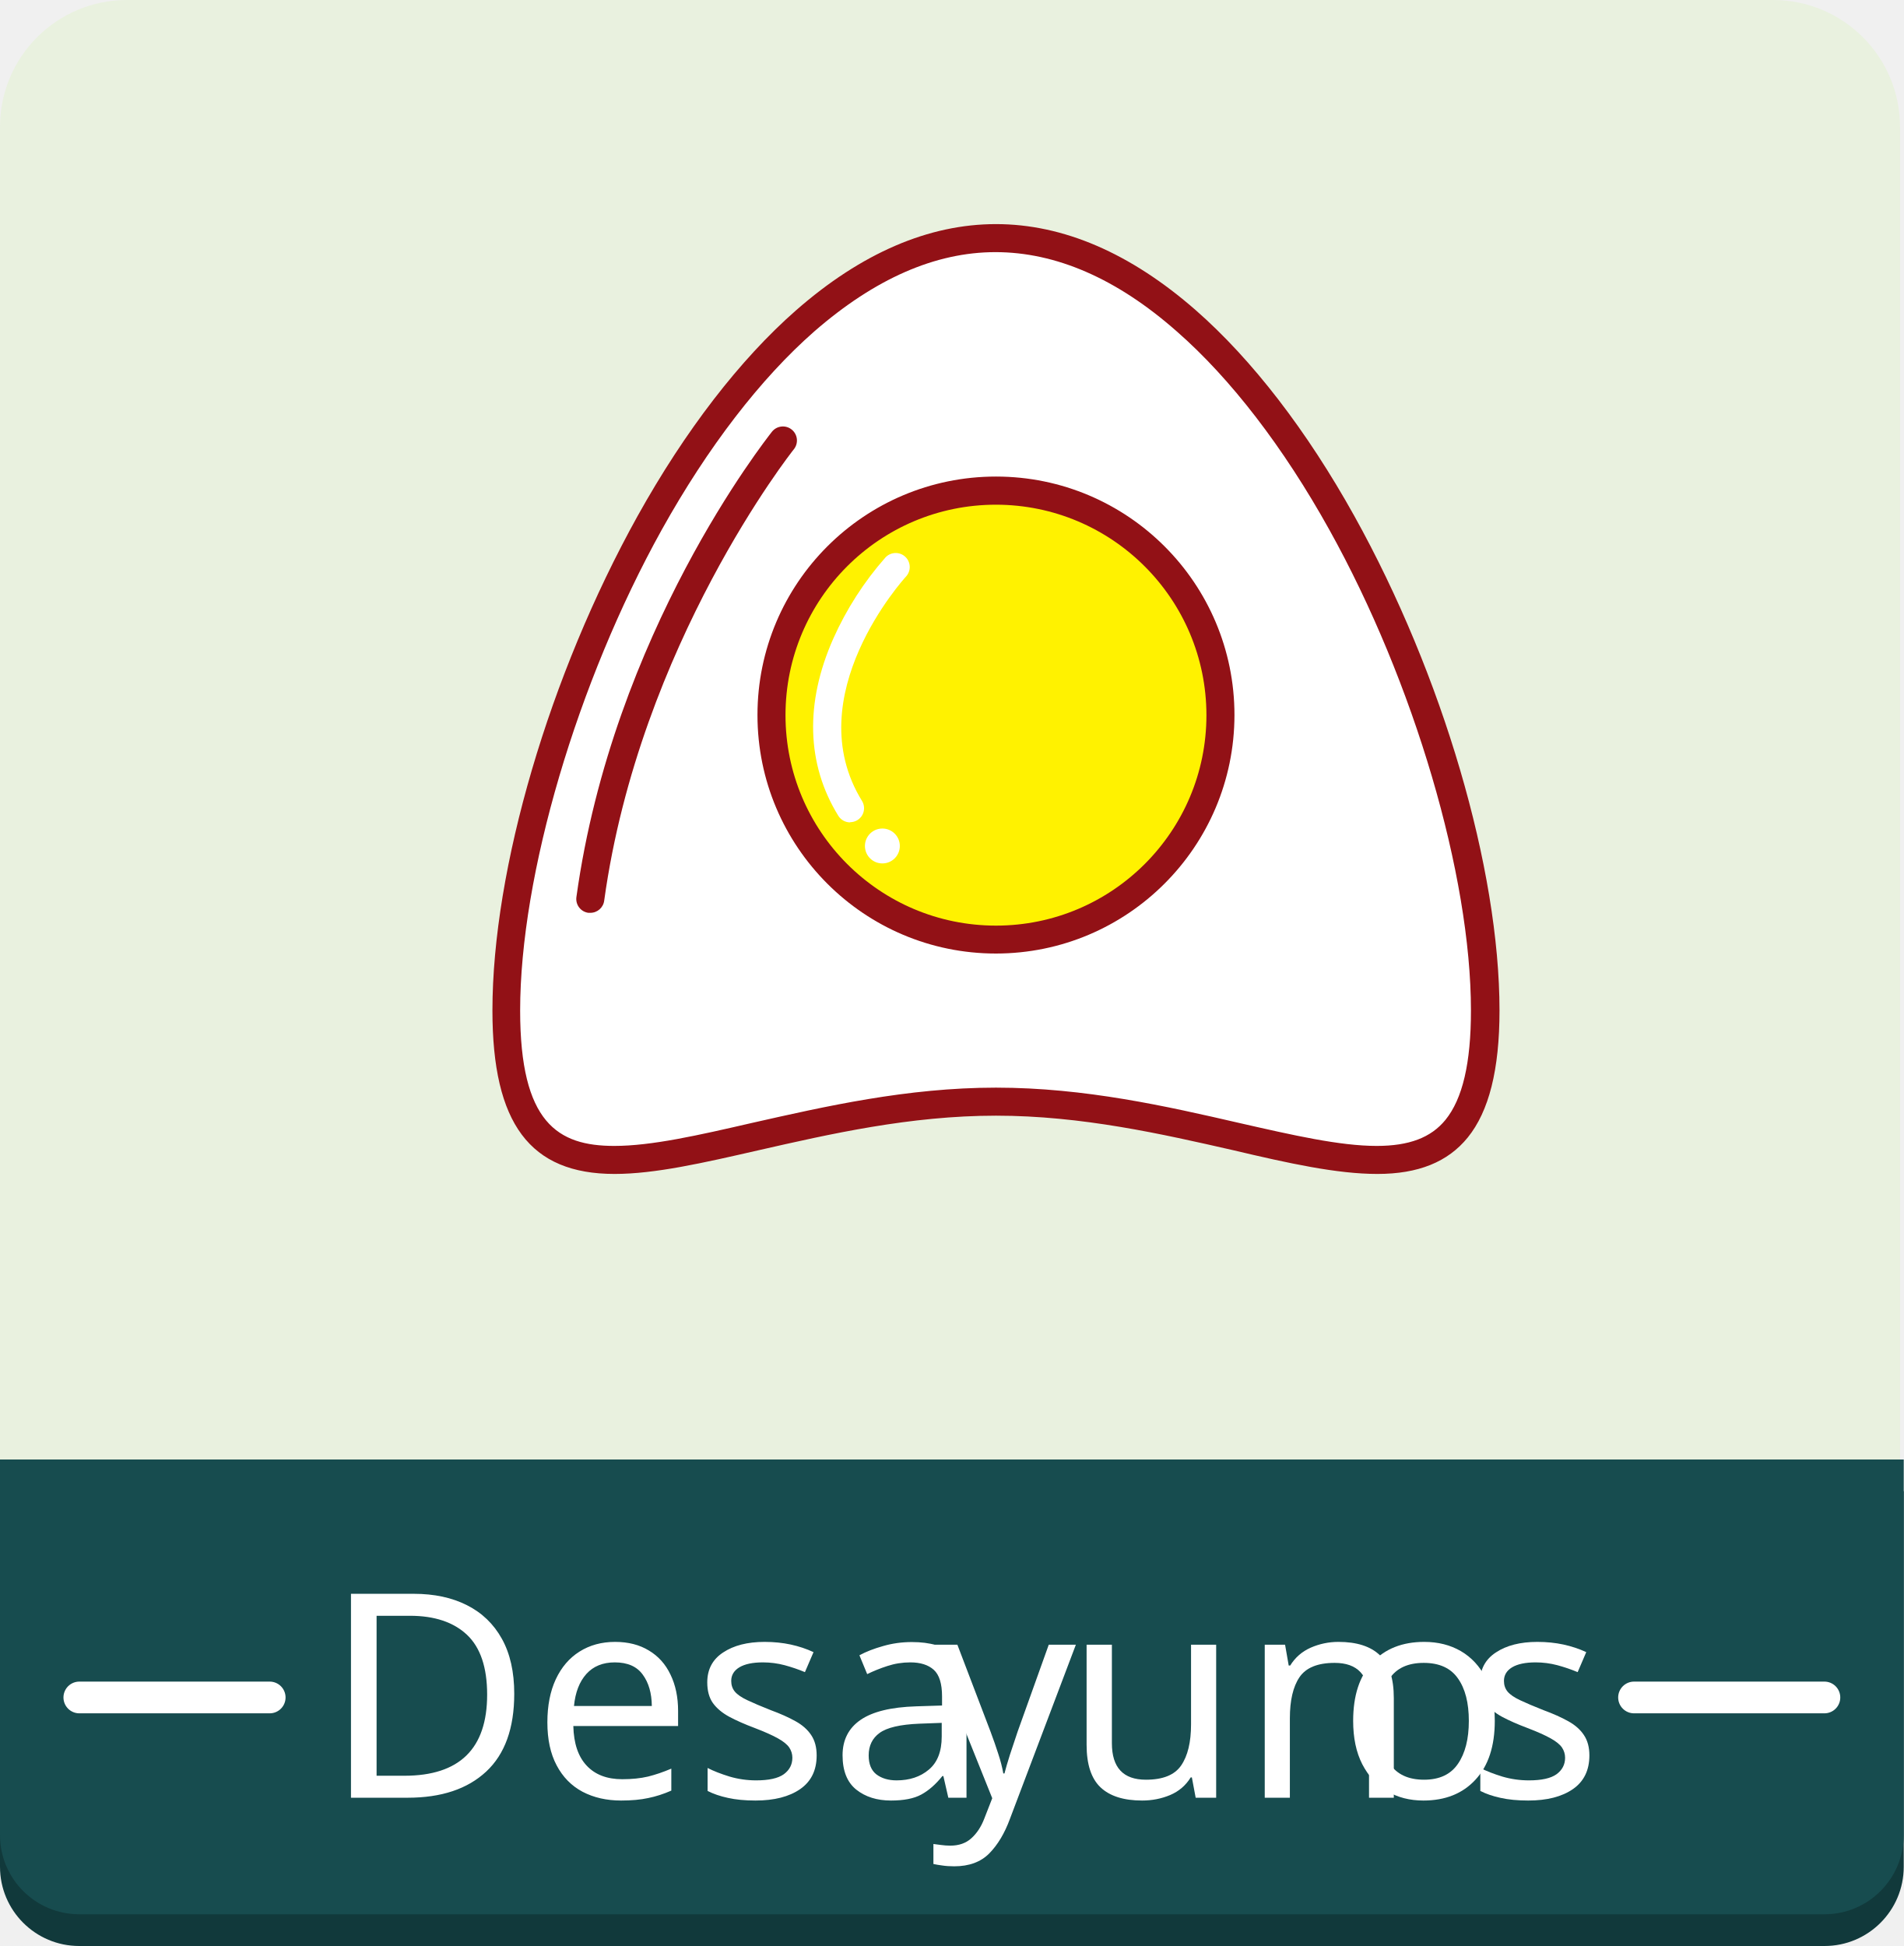
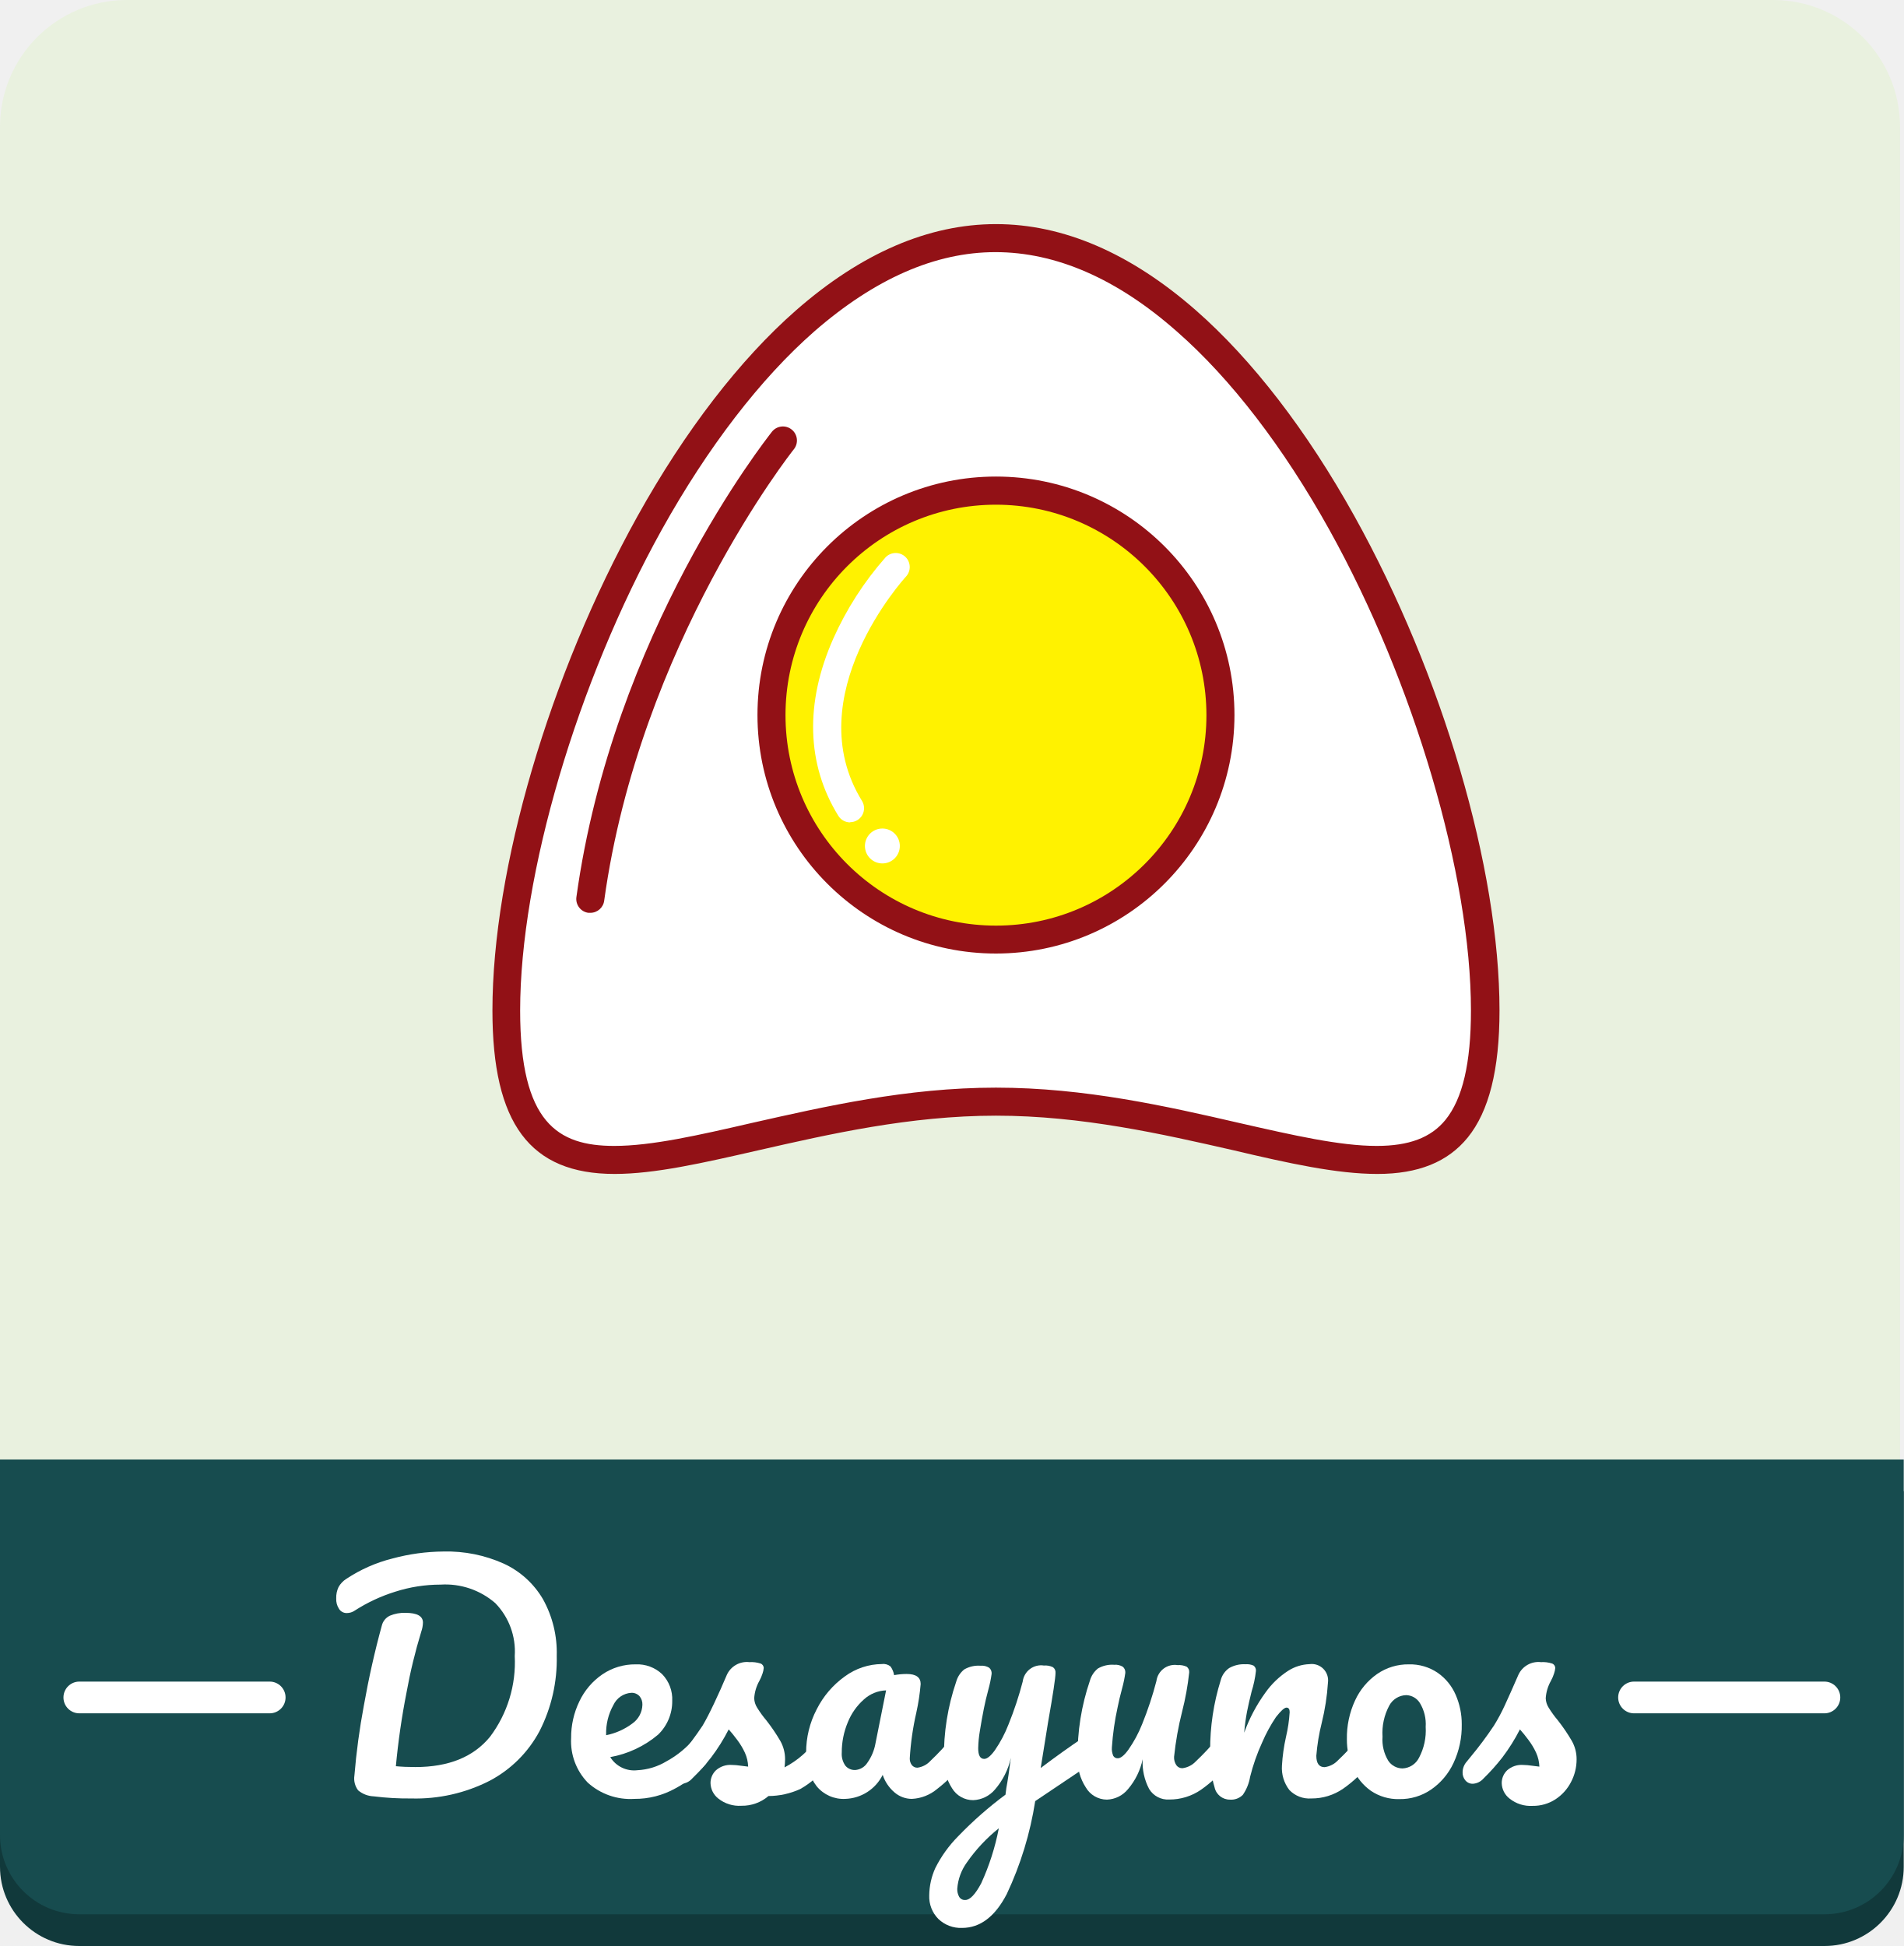
<svg xmlns="http://www.w3.org/2000/svg" id="Capa_1" data-name="Capa 1" viewBox="0 0 180 184">
  <defs>
-     <style>.cls-1{fill:none;stroke:#fff;stroke-linecap:round;stroke-miterlimit:10;stroke-width:3px;}.cls-2{fill:#11393b;}.cls-3{fill:#e9f1df;}.cls-4{fill:#174c4f;}.cls-5{font-size:27px;font-family:Pacifico-Regular, Pacifico;}.cls-5,.cls-9{fill:#fff;}.cls-6{letter-spacing:-0.01em;}.cls-7{letter-spacing:0em;}.cls-8{letter-spacing:0em;}.cls-10{fill:#921116;}.cls-11{fill:#fff200;}</style>
+     <style>.cls-1{fill:#11393b;}.cls-2{fill:#e9f1df;}.cls-3{fill:#174c4f;}.cls-4{fill:#fff;}.cls-5{fill:#921116;}.cls-6{fill:#fff200;}</style>
  </defs>
-   <line class="cls-1" x1="50.5" y1="160.5" x2="23.5" y2="160.5" />
-   <line class="cls-1" x1="155.5" y1="160.5" x2="128.5" y2="160.5" />
-   <line class="cls-1" x1="55.5" y1="160.5" x2="37.5" y2="160.5" />
-   <line class="cls-1" x1="151.5" y1="160.5" x2="133.5" y2="160.5" />
-   <path class="cls-2" d="M0,141H180a0,0,0,0,1,0,0v35.51a7.49,7.49,0,0,1-7.49,7.49H7.49A7.49,7.49,0,0,1,0,176.51V141a0,0,0,0,1,0,0Z" />
-   <path class="cls-3" d="M232.16,238H67.49A7.49,7.49,0,0,1,60,230.51V70A12,12,0,0,1,72,58H227.65a12,12,0,0,1,12,12V230.51A7.49,7.49,0,0,1,232.16,238Z" transform="translate(-60 -58)" />
-   <path class="cls-4" d="M0,138H180a0,0,0,0,1,0,0v35.51a7.49,7.49,0,0,1-7.49,7.49H7.49A7.49,7.49,0,0,1,0,173.51V138a0,0,0,0,1,0,0Z" />
-   <text class="cls-5" transform="translate(30.56 169.98)">Desa<tspan class="cls-6" x="57.4" y="0">y</tspan>
-     <tspan class="cls-7" x="70.04" y="0">un</tspan>
-     <tspan class="cls-8" x="95.9" y="0">o</tspan>
-     <tspan x="108" y="0">s</tspan>
-   </text>
-   <line class="cls-1" x1="25.5" y1="160.5" x2="7.5" y2="160.5" />
-   <line class="cls-1" x1="172.5" y1="160.5" x2="154.5" y2="160.5" />
-   <path class="cls-9" d="M200.45,153.55c0-25.56-20.72-73-46.28-73s-46.28,47.47-46.28,73,20.72,8.61,46.28,8.61S200.45,179.12,200.45,153.55Z" transform="translate(-60 -58)" />
-   <path class="cls-10" d="M190.23,169h0c-3.82,0-8.36-1-13.61-2.24-6.72-1.53-14.33-3.27-22.45-3.27s-15.73,1.74-22.45,3.27c-5.25,1.2-9.79,2.24-13.61,2.24-8,0-11.55-4.76-11.55-15.45,0-13.4,5.39-31.75,13.72-46.75,4.49-8.07,9.68-14.81,15-19.47,6.17-5.4,12.53-8.14,18.89-8.14s12.72,2.74,18.89,8.14c5.32,4.66,10.51,11.39,15,19.47,8.34,15,13.72,33.34,13.72,46.75,0,5.6-1,9.53-3,12C196.89,167.88,194.09,169,190.23,169Zm-36.06-8.16c8.41,0,16.18,1.77,23,3.34,5.1,1.16,9.5,2.17,13,2.17h0c3.06,0,5.12-.78,6.49-2.45,1.63-2,2.42-5.38,2.42-10.35,0-12.79-5.38-31.06-13.39-45.46-4.34-7.81-9.33-14.3-14.43-18.76-5.67-5-11.44-7.49-17.14-7.49S142.7,84.37,137,89.33c-5.09,4.46-10.08,10.95-14.43,18.76-8,14.4-13.39,32.67-13.39,45.46,0,10.62,3.56,12.8,8.9,12.8,3.52,0,7.92-1,13-2.17C138,162.62,145.75,160.84,154.17,160.84Z" transform="translate(-60 -58)" />
-   <circle class="cls-11" cx="94.17" cy="67.62" r="21.22" />
-   <path class="cls-10" d="M154.17,148.16a22.55,22.55,0,1,1,22.55-22.54A22.57,22.57,0,0,1,154.17,148.16Zm0-42.44a19.9,19.9,0,1,0,19.9,19.9A19.92,19.92,0,0,0,154.17,105.72Z" transform="translate(-60 -58)" />
-   <path class="cls-9" d="M140.39,135.76a1.32,1.32,0,0,1-1.13-.63c-3-4.86-3.17-10.66-.47-16.75a30.28,30.28,0,0,1,4.93-7.67,1.32,1.32,0,0,1,1.94,1.81c-.15.16-10.28,11.3-4.15,21.22a1.32,1.32,0,0,1-1.13,2Z" transform="translate(-60 -58)" />
-   <circle class="cls-9" cx="83.43" cy="79.99" r="1.65" />
-   <path class="cls-10" d="M115.81,144.31h-.18a1.32,1.32,0,0,1-1.13-1.49c3.46-25,17.87-43.19,18.49-44a1.32,1.32,0,0,1,2.07,1.66c-.15.18-14.58,18.44-17.93,42.66A1.32,1.32,0,0,1,115.81,144.31Z" transform="translate(-60 -58)" />
+   <path class="cls-1" d="M0,141H180a0,0,0,0,1,0,0v35.51a7.49,7.49,0,0,1-7.49,7.49H7.49A7.49,7.49,0,0,1,0,176.51V141a0,0,0,0,1,0,0Z" />
+   <path class="cls-2" d="M232.16,238H67.49A7.49,7.49,0,0,1,60,230.51V70A12,12,0,0,1,72,58H227.65a12,12,0,0,1,12,12V230.51A7.49,7.49,0,0,1,232.16,238Z" transform="translate(-60 -58)" />
+   <path class="cls-3" d="M0,138H180a0,0,0,0,1,0,0v35.51a7.49,7.49,0,0,1-7.49,7.49H7.49A7.49,7.49,0,0,1,0,173.51V138a0,0,0,0,1,0,0Z" />
+   <path class="cls-4" d="M200.45,153.55c0-25.56-20.72-73-46.28-73s-46.28,47.47-46.28,73,20.72,8.61,46.28,8.61S200.45,179.12,200.45,153.55Z" transform="translate(-60 -58)" />
+   <path class="cls-5" d="M190.23,169h0c-3.82,0-8.36-1-13.61-2.24-6.72-1.53-14.33-3.27-22.45-3.27s-15.73,1.74-22.45,3.27c-5.25,1.2-9.79,2.24-13.61,2.24-8,0-11.55-4.76-11.55-15.45,0-13.4,5.39-31.75,13.72-46.75,4.49-8.07,9.68-14.81,15-19.47,6.17-5.4,12.53-8.14,18.89-8.14s12.72,2.74,18.89,8.14c5.32,4.66,10.51,11.39,15,19.47,8.34,15,13.72,33.34,13.72,46.75,0,5.6-1,9.53-3,12C196.89,167.88,194.09,169,190.23,169Zm-36.06-8.16c8.41,0,16.18,1.77,23,3.34,5.1,1.16,9.5,2.17,13,2.17h0c3.06,0,5.12-.78,6.49-2.45,1.63-2,2.42-5.38,2.42-10.35,0-12.79-5.38-31.06-13.39-45.46-4.34-7.81-9.33-14.3-14.43-18.76-5.67-5-11.44-7.49-17.14-7.49S142.7,84.37,137,89.33c-5.09,4.46-10.08,10.95-14.43,18.76-8,14.4-13.39,32.67-13.39,45.46,0,10.62,3.56,12.8,8.9,12.8,3.52,0,7.92-1,13-2.17C138,162.62,145.75,160.84,154.17,160.84Z" transform="translate(-60 -58)" />
+   <circle class="cls-6" cx="94.17" cy="67.62" r="21.22" />
+   <path class="cls-5" d="M154.17,148.16a22.55,22.55,0,1,1,22.55-22.54A22.57,22.57,0,0,1,154.17,148.16Zm0-42.44a19.9,19.9,0,1,0,19.9,19.9A19.92,19.92,0,0,0,154.17,105.72Z" transform="translate(-60 -58)" />
+   <path class="cls-4" d="M140.39,135.76a1.32,1.32,0,0,1-1.13-.63c-3-4.86-3.17-10.66-.47-16.75a30.28,30.28,0,0,1,4.93-7.67,1.32,1.32,0,0,1,1.94,1.81c-.15.16-10.28,11.3-4.15,21.22a1.32,1.32,0,0,1-1.13,2Z" transform="translate(-60 -58)" />
+   <circle class="cls-4" cx="83.43" cy="79.99" r="1.65" />
+   <path class="cls-5" d="M115.81,144.31h-.18a1.32,1.32,0,0,1-1.13-1.49c3.46-25,17.87-43.19,18.49-44a1.32,1.32,0,0,1,2.07,1.66c-.15.18-14.58,18.44-17.93,42.66A1.32,1.32,0,0,1,115.81,144.31Z" transform="translate(-60 -58)" />
+   <path class="cls-4" d="M95.34,227.85a2.44,2.44,0,0,1-1.48-.57,1.85,1.85,0,0,1-.35-1.4,64.49,64.49,0,0,1,.89-6.6q.7-3.93,1.7-7.57a1.4,1.4,0,0,1,.76-.94,3.48,3.48,0,0,1,1.48-.27q1.65,0,1.65.92a2.78,2.78,0,0,1-.16.86,50.38,50.38,0,0,0-1.4,5.79,69.33,69.33,0,0,0-1,6.93q.81.08,1.84.08,4.72,0,7.06-2.86a11.72,11.72,0,0,0,2.34-7.64,6.55,6.55,0,0,0-1.84-5,7.2,7.2,0,0,0-5.18-1.75,14,14,0,0,0-4.28.67,15.69,15.69,0,0,0-3.82,1.78,1.31,1.31,0,0,1-.76.24.84.84,0,0,1-.73-.39,1.64,1.64,0,0,1-.27-1,2.31,2.31,0,0,1,.22-1.07,2.16,2.16,0,0,1,.73-.77,14.08,14.08,0,0,1,4.37-1.93,19,19,0,0,1,4.83-.66,13.11,13.11,0,0,1,5.7,1.15,8.34,8.34,0,0,1,3.7,3.36,10.41,10.41,0,0,1,1.3,5.35,14.9,14.9,0,0,1-1.62,7.11,11.31,11.31,0,0,1-4.73,4.71,15.37,15.37,0,0,1-7.4,1.67A26.37,26.37,0,0,1,95.34,227.85Z" transform="translate(-60 -58)" />
+   <path class="cls-4" d="M127,222.29a1.68,1.68,0,0,1,.2.89,2.48,2.48,0,0,1-.51,1.67,9.88,9.88,0,0,1-2.82,2.24,7.83,7.83,0,0,1-3.9,1,6,6,0,0,1-4.4-1.54,5.63,5.63,0,0,1-1.57-4.21,7.81,7.81,0,0,1,.78-3.47,6.41,6.41,0,0,1,2.17-2.55,5.47,5.47,0,0,1,3.15-.95,3.42,3.42,0,0,1,2.51.93,3.39,3.39,0,0,1,.95,2.52,4.36,4.36,0,0,1-1.34,3.2,9.66,9.66,0,0,1-4.52,2.12,2.65,2.65,0,0,0,2.56,1.24,5.91,5.91,0,0,0,2.77-.85,9.14,9.14,0,0,0,2.69-2.23,1,1,0,0,1,.73-.38A.63.63,0,0,1,127,222.29Zm-9-3.08a5.42,5.42,0,0,0-.69,2.81v.05a6.14,6.14,0,0,0,2.51-1.13,2.23,2.23,0,0,0,.92-1.75,1.18,1.18,0,0,0-.28-.82,1,1,0,0,0-.77-.31A2,2,0,0,0,118,219.21Z" transform="translate(-60 -58)" />
+   <path class="cls-4" d="M127.92,228.06a1.91,1.91,0,0,1-.74-1.46,1.66,1.66,0,0,1,.51-1.21,2.05,2.05,0,0,1,1.51-.51,6,6,0,0,1,.82.07l.72.09a3.48,3.48,0,0,0-.31-1.32,6.63,6.63,0,0,0-.72-1.2q-.43-.58-.81-1a17.69,17.69,0,0,1-1.66,2.65,19.79,19.79,0,0,1-1.8,2,1.45,1.45,0,0,1-1,.49.89.89,0,0,1-.7-.31,1.13,1.13,0,0,1-.27-.77,1.54,1.54,0,0,1,.38-1l.35-.43a34.87,34.87,0,0,0,2.24-3q.46-.78,1.08-2.09t1.21-2.71a2.08,2.08,0,0,1,2.13-1.19,2.84,2.84,0,0,1,1.05.13.45.45,0,0,1,.3.43,2,2,0,0,1-.11.51,3.89,3.89,0,0,1-.3.7,3.85,3.85,0,0,0-.49,1.65,1.8,1.8,0,0,0,.28.89,10.21,10.21,0,0,0,.88,1.21,17.13,17.13,0,0,1,1.31,1.93,3.5,3.5,0,0,1,.45,1.74,7.3,7.3,0,0,1-.05.76,8.61,8.61,0,0,0,3.1-2.73A1,1,0,0,1,138,222a.63.63,0,0,1,.55.32,1.68,1.68,0,0,1,.2.89,2.62,2.62,0,0,1-.51,1.67,8.24,8.24,0,0,1-2.58,2.28,7.3,7.3,0,0,1-3,.66,3.83,3.83,0,0,1-2.56.92A3.17,3.17,0,0,1,127.92,228.06Z" transform="translate(-60 -58)" />
+   <path class="cls-4" d="M137.22,226.9a4.85,4.85,0,0,1-1-3.19,8.78,8.78,0,0,1,1-4.09,8.53,8.53,0,0,1,2.66-3.11,6,6,0,0,1,3.52-1.17,1.05,1.05,0,0,1,.8.23,1.94,1.94,0,0,1,.34.82,6.4,6.4,0,0,1,1.19-.11q1.32,0,1.32.95a20.36,20.36,0,0,1-.41,2.7,26.2,26.2,0,0,0-.62,4.32,1,1,0,0,0,.2.65.65.65,0,0,0,.53.24,2.05,2.05,0,0,0,1.24-.66,23.34,23.34,0,0,0,2-2.15,1,1,0,0,1,.73-.38.63.63,0,0,1,.55.32,1.68,1.68,0,0,1,.2.89,2.48,2.48,0,0,1-.51,1.67,13.61,13.61,0,0,1-2.35,2.32,4,4,0,0,1-2.4.94,2.52,2.52,0,0,1-1.63-.61,3.7,3.7,0,0,1-1.12-1.66,4.1,4.1,0,0,1-3.54,2.27A3.28,3.28,0,0,1,137.22,226.9Zm4.78-2.21a4.55,4.55,0,0,0,.78-1.86l1-5a3.28,3.28,0,0,0-2.09.85,5.73,5.73,0,0,0-1.53,2.17,7.31,7.31,0,0,0-.57,2.86,1.91,1.91,0,0,0,.34,1.24,1.15,1.15,0,0,0,.93.41A1.48,1.48,0,0,0,142,224.69Z" transform="translate(-60 -58)" />
+   <path class="cls-4" d="M163.64,222.35a1.63,1.63,0,0,1,.2.85,2.07,2.07,0,0,1-.19,1,1.76,1.76,0,0,1-.59.62l-5.18,3.48a32.14,32.14,0,0,1-2.69,8.79q-1.66,3.2-4.23,3.2a3.06,3.06,0,0,1-2.24-.85,3,3,0,0,1-.86-2.23,6.41,6.41,0,0,1,.58-2.59,11.71,11.71,0,0,1,2.16-3,35.77,35.77,0,0,1,4.47-3.93l.08-.62q.19-1,.43-2.86a6.86,6.86,0,0,1-1.51,3,2.84,2.84,0,0,1-2.05,1,2.32,2.32,0,0,1-2-1.12,4.83,4.83,0,0,1-.77-2.79,21.66,21.66,0,0,1,1.16-7.29,2.26,2.26,0,0,1,.76-1.16,2.67,2.67,0,0,1,1.54-.35,1.33,1.33,0,0,1,.82.19.69.69,0,0,1,.23.57,11.1,11.1,0,0,1-.3,1.46q-.27,1-.43,1.81-.22,1.11-.38,2.12a10.88,10.88,0,0,0-.16,1.66q0,1,.57,1,.41,0,1-.81a11.86,11.86,0,0,0,1.3-2.46,32.79,32.79,0,0,0,1.34-4.05,1.75,1.75,0,0,1,2-1.51,1.65,1.65,0,0,1,.86.16.6.6,0,0,1,.24.54q0,.68-.7,4.64l-.7,4.35q2.08-1.57,4-2.86a1.23,1.23,0,0,1,.62-.22A.62.62,0,0,1,163.64,222.35Zm-10.87,13.73a22.9,22.9,0,0,0,1.67-5.21,15.33,15.33,0,0,0-3,3.2,4.86,4.86,0,0,0-.93,2.52,1.47,1.47,0,0,0,.18.76.62.62,0,0,0,.58.3Q151.93,237.65,152.77,236.08Z" transform="translate(-60 -58)" />
+   <path class="cls-4" d="M162.66,227a4.83,4.83,0,0,1-.77-2.79,21.66,21.66,0,0,1,1.16-7.29,2.26,2.26,0,0,1,.76-1.16,2.67,2.67,0,0,1,1.54-.35,1.33,1.33,0,0,1,.82.19.69.69,0,0,1,.23.57,11.1,11.1,0,0,1-.3,1.46q-.27,1-.43,1.81a25.48,25.48,0,0,0-.54,3.78,1.69,1.69,0,0,0,.13.8.46.46,0,0,0,.43.23q.41,0,1-.81A11.86,11.86,0,0,0,168,221a32.79,32.79,0,0,0,1.34-4.05,1.75,1.75,0,0,1,2-1.51,1.79,1.79,0,0,1,.86.15.6.6,0,0,1,.24.55,26.1,26.1,0,0,1-.67,3.7,29.93,29.93,0,0,0-.76,4.27,1.3,1.3,0,0,0,.22.8.68.68,0,0,0,.57.28,2.11,2.11,0,0,0,1.28-.66,21.81,21.81,0,0,0,2-2.15,1,1,0,0,1,.73-.38.63.63,0,0,1,.55.32,1.68,1.68,0,0,1,.2.89,2.48,2.48,0,0,1-.51,1.67,11.92,11.92,0,0,1-2.5,2.35,5.23,5.23,0,0,1-3,.92,2.07,2.07,0,0,1-1.9-1,5.41,5.41,0,0,1-.61-2.81,6.33,6.33,0,0,1-1.38,2.82,2.68,2.68,0,0,1-2,1A2.32,2.32,0,0,1,162.66,227Z" transform="translate(-60 -58)" />
+   <path class="cls-4" d="M174.84,227a10.33,10.33,0,0,1-.42-3.46,22,22,0,0,1,1-6.67,2,2,0,0,1,.8-1.15,2.81,2.81,0,0,1,1.55-.36,1.53,1.53,0,0,1,.76.13.56.56,0,0,1,.22.51,10.25,10.25,0,0,1-.41,1.94q-.27,1.08-.43,1.89a19.08,19.08,0,0,0-.27,2,15.33,15.33,0,0,1,2-3.78,7.85,7.85,0,0,1,2.17-2.08,4,4,0,0,1,2-.62,1.55,1.55,0,0,1,1.75,1.75,21.69,21.69,0,0,1-.59,3.81,18.74,18.74,0,0,0-.51,3.1q0,1.08.78,1.08a2.11,2.11,0,0,0,1.28-.66,21.81,21.81,0,0,0,2-2.15,1,1,0,0,1,.73-.38.63.63,0,0,1,.55.32,1.68,1.68,0,0,1,.2.89,2.48,2.48,0,0,1-.51,1.67,11.92,11.92,0,0,1-2.5,2.35,5.23,5.23,0,0,1-3,.92,2.62,2.62,0,0,1-2.08-.8,3.39,3.39,0,0,1-.7-2.31,16.86,16.86,0,0,1,.38-2.7,14,14,0,0,0,.35-2.35q0-.43-.3-.43t-1,.9a14.6,14.6,0,0,0-1.3,2.39A18.61,18.61,0,0,0,178.2,226a4.21,4.21,0,0,1-.69,1.71,1.55,1.55,0,0,1-1.23.45A1.47,1.47,0,0,1,174.84,227Z" transform="translate(-60 -58)" />
+   <path class="cls-4" d="M189.61,227.32a5,5,0,0,1-1.69-2.09,6.86,6.86,0,0,1-.57-2.78,8.37,8.37,0,0,1,.77-3.66,6.21,6.21,0,0,1,2.09-2.51,5.14,5.14,0,0,1,3-.91,4.63,4.63,0,0,1,2.73.8,4.91,4.91,0,0,1,1.7,2.09,6.86,6.86,0,0,1,.57,2.78,8.24,8.24,0,0,1-.78,3.66,6.26,6.26,0,0,1-2.12,2.51,5.15,5.15,0,0,1-3,.9A4.56,4.56,0,0,1,189.61,227.32Zm4.56-3.12a5.49,5.49,0,0,0,.63-2.92,3.84,3.84,0,0,0-.54-2.24,1.57,1.57,0,0,0-1.3-.76,1.87,1.87,0,0,0-1.61,1,5.47,5.47,0,0,0-.63,2.93,3.83,3.83,0,0,0,.54,2.27,1.63,1.63,0,0,0,1.35.73A1.83,1.83,0,0,0,194.17,224.2Z" transform="translate(-60 -58)" />
+   <path class="cls-4" d="M202.73,228.06a1.9,1.9,0,0,1-.74-1.46,1.66,1.66,0,0,1,.51-1.21,2.05,2.05,0,0,1,1.51-.51,6,6,0,0,1,.82.07l.72.09a3.49,3.49,0,0,0-.31-1.32,6.66,6.66,0,0,0-.72-1.2q-.43-.58-.81-1a17.69,17.69,0,0,1-1.66,2.65,19.79,19.79,0,0,1-1.79,2,1.45,1.45,0,0,1-1,.49.89.89,0,0,1-.7-.31,1.13,1.13,0,0,1-.27-.77,1.54,1.54,0,0,1,.38-1l.35-.43a34.79,34.79,0,0,0,2.24-3,17.48,17.48,0,0,0,1-1.86q.5-1.08,1.31-2.94a2.08,2.08,0,0,1,2.13-1.19,2.84,2.84,0,0,1,1.05.13.45.45,0,0,1,.3.43,2,2,0,0,1-.11.51,3.92,3.92,0,0,1-.3.7,3.85,3.85,0,0,0-.49,1.65,1.8,1.8,0,0,0,.28.89,10.18,10.18,0,0,0,.88,1.21,17.08,17.08,0,0,1,1.31,1.93,3.51,3.51,0,0,1,.45,1.74,4.58,4.58,0,0,1-.53,2.15,4.29,4.29,0,0,1-1.47,1.63,3.85,3.85,0,0,1-2.16.62A3.17,3.17,0,0,1,202.73,228.06Z" transform="translate(-60 -58)" />
+   <path class="cls-4" d="M85.5,220h-18a1.5,1.5,0,0,1,0-3h18a1.5,1.5,0,0,1,0,3Z" transform="translate(-60 -58)" />
+   <path class="cls-4" d="M232.5,220h-18a1.5,1.5,0,0,1,0-3h18a1.5,1.5,0,0,1,0,3Z" transform="translate(-60 -58)" />
</svg>
